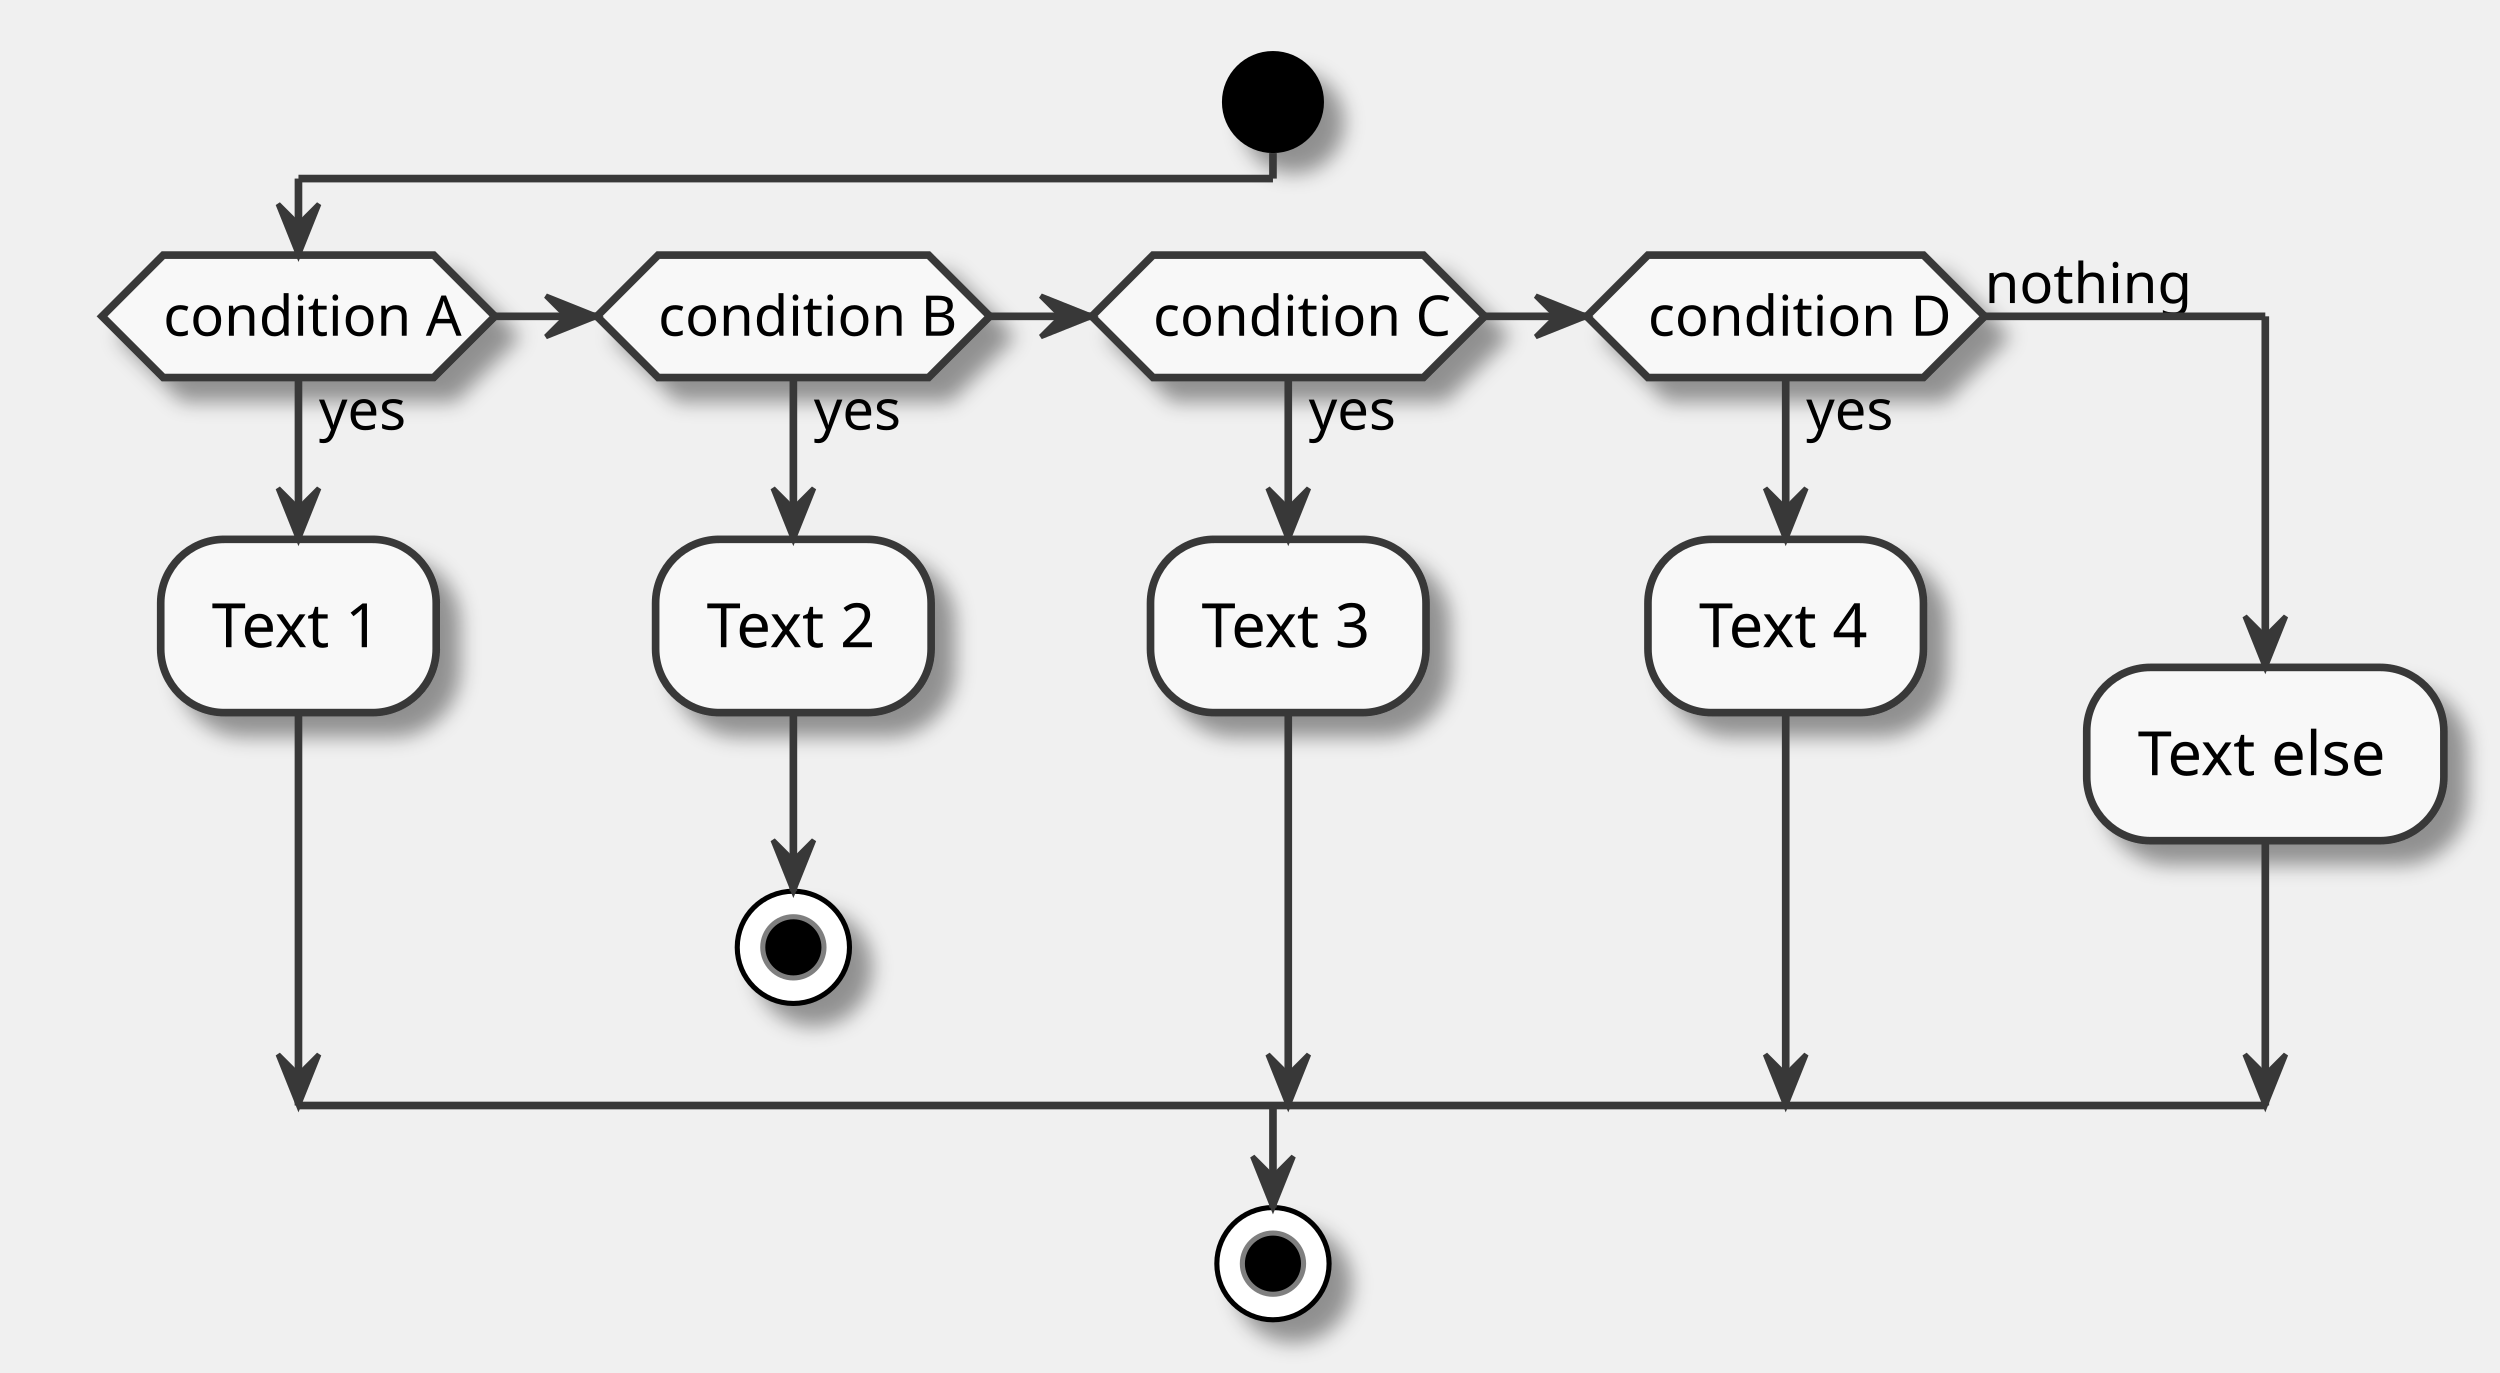
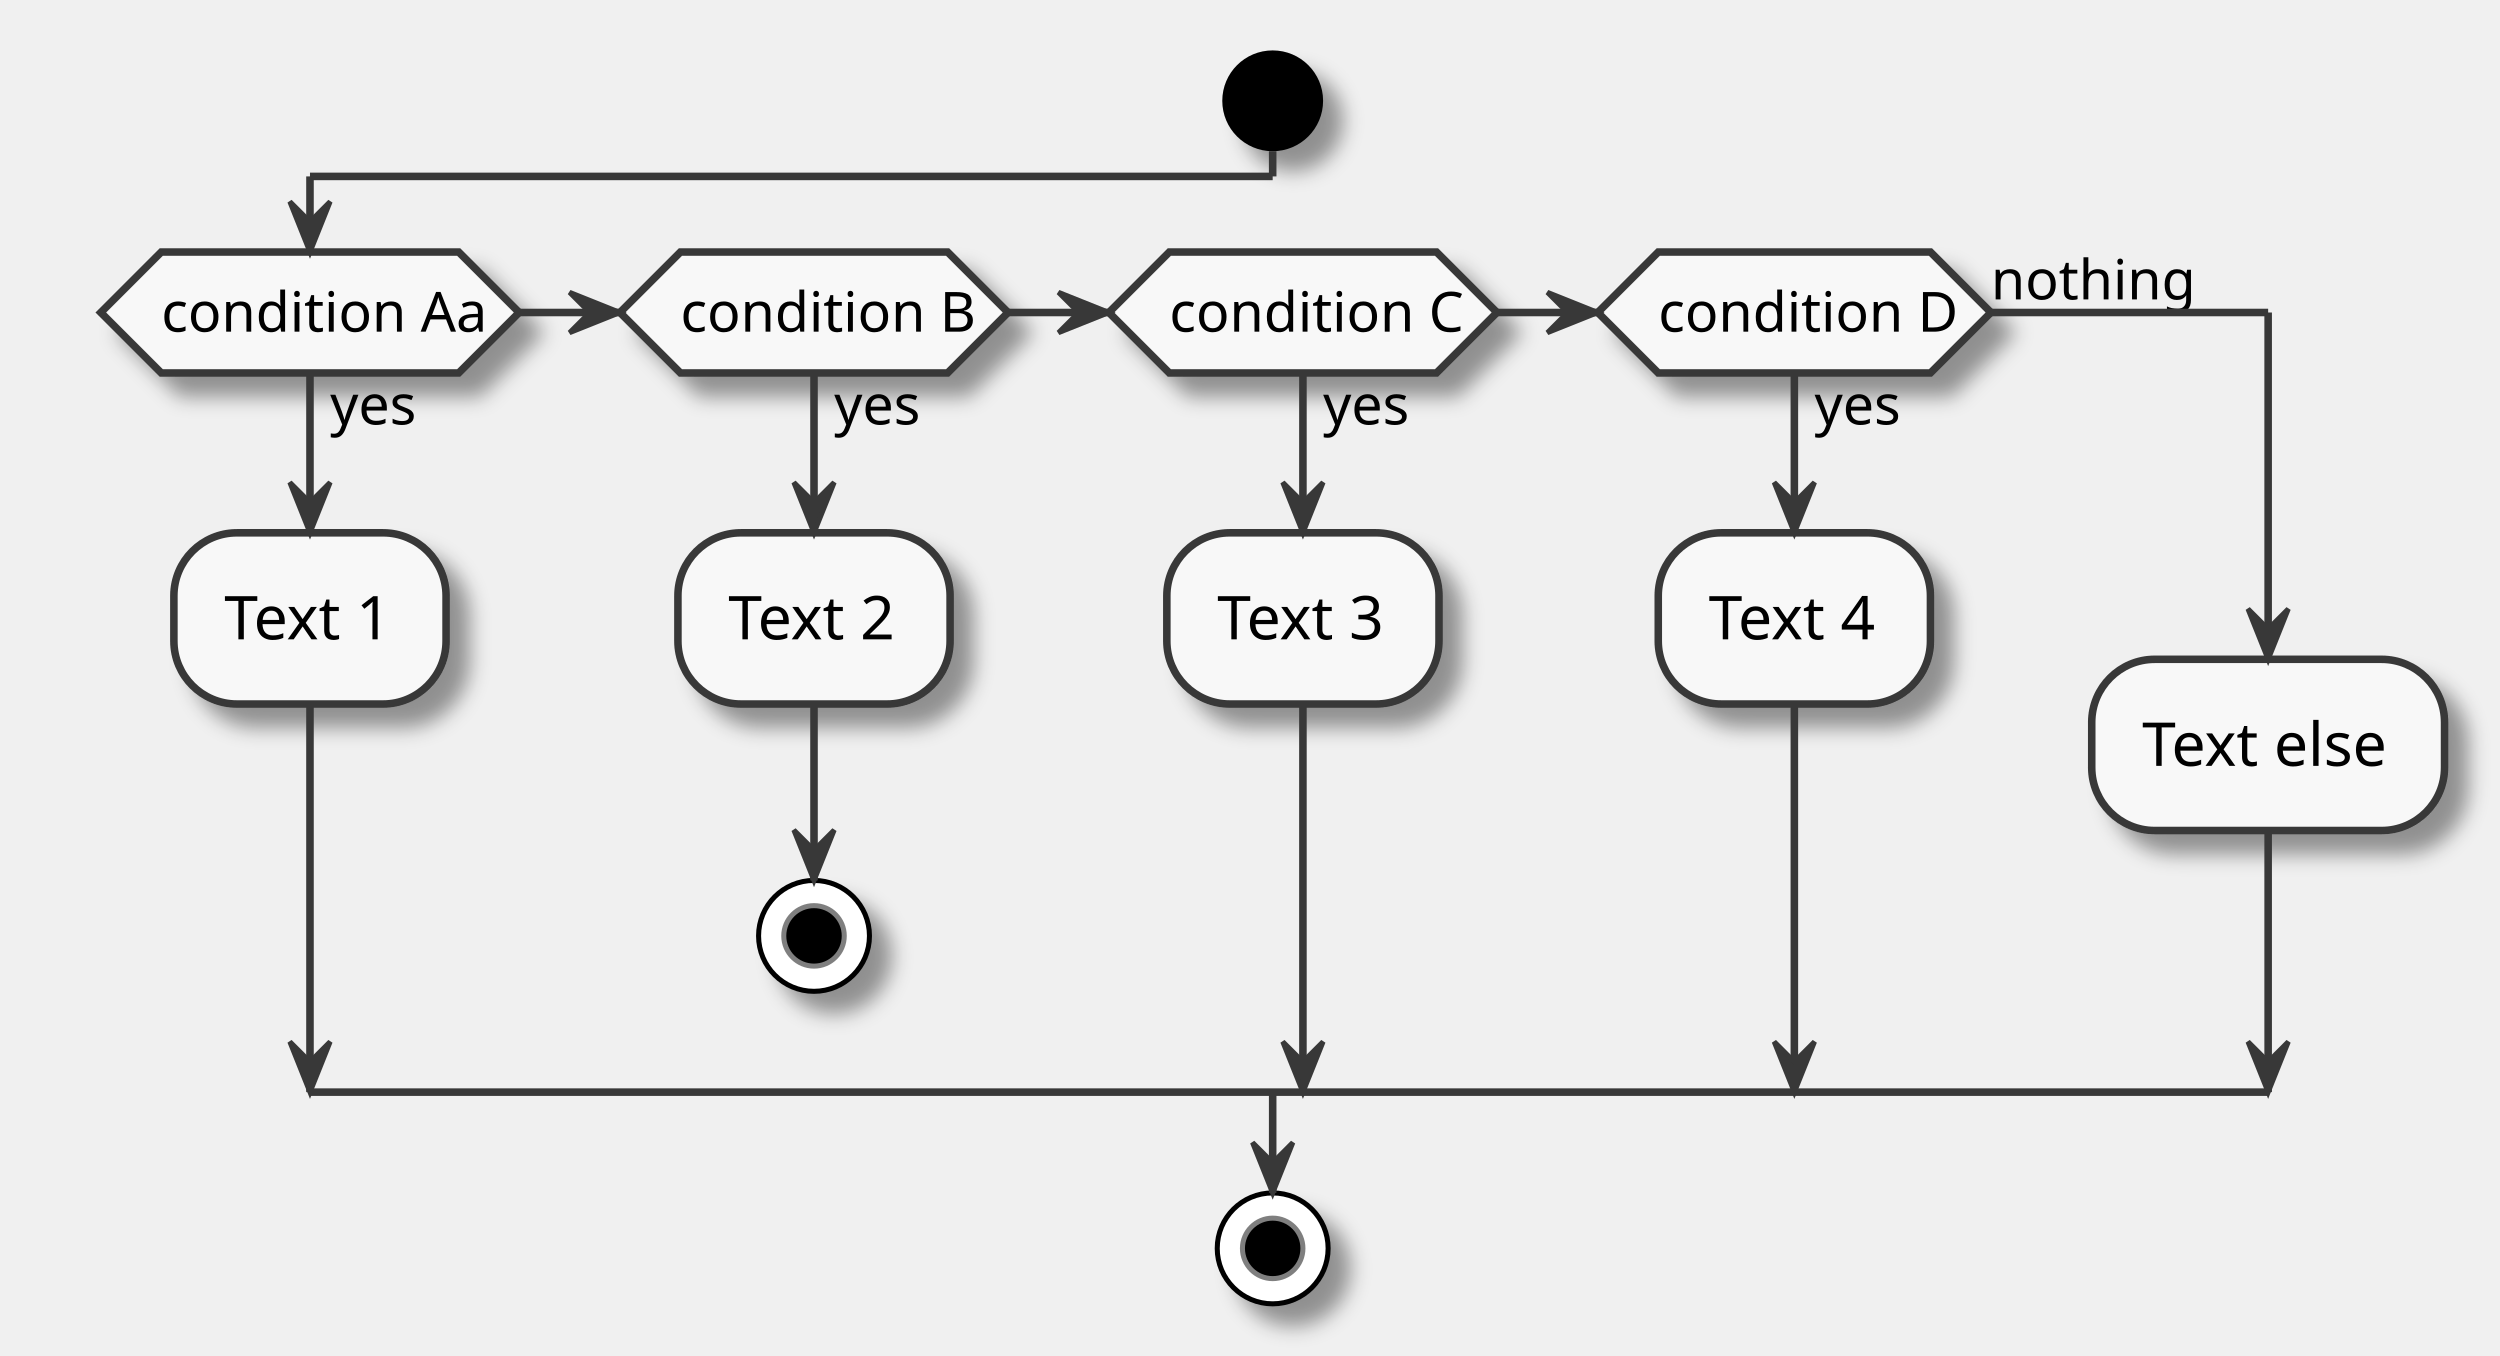
- <svg xmlns="http://www.w3.org/2000/svg" contentScriptType="application/ecmascript" contentStyleType="text/css" height="269px" preserveAspectRatio="none" style="width:490px;height:269px;" version="1.1" viewBox="0 0 490 269" width="490px" zoomAndPan="magnify">
+ <svg xmlns="http://www.w3.org/2000/svg" contentScriptType="application/ecmascript" contentStyleType="text/css" height="269px" preserveAspectRatio="none" style="width:496px;height:269px;" version="1.1" viewBox="0 0 496 269" width="496px" zoomAndPan="magnify">
  <defs>
-     <filter height="300%" id="f1608lzm8nmidi" width="300%" x="-1" y="-1">
+     <filter height="300%" id="fturk7cpfltcn" width="300%" x="-1" y="-1">
      <feGaussianBlur result="blurOut" stdDeviation="2.0" />
      <feColorMatrix in="blurOut" result="blurOut2" type="matrix" values="0 0 0 0 0 0 0 0 0 0 0 0 0 0 0 0 0 0 .4 0" />
      <feOffset dx="4.0" dy="4.0" in="blurOut2" result="blurOut3" />
      <feBlend in="SourceGraphic" in2="blurOut3" mode="normal" />
    </filter>
  </defs>
  <g>
-     <ellipse cx="249.5" cy="20" fill="#000000" filter="url(#f1608lzm8nmidi)" rx="10" ry="10" style="stroke: none; stroke-width: 1.0;" />
-     <polygon fill="#F8F8F8" filter="url(#f1608lzm8nmidi)" points="32,50,85,50,97,62,85,74,32,74,20,62,32,50" style="stroke: #383838; stroke-width: 1.5;" />
-     <text fill="#000000" font-family="sans-serif" font-size="11" lengthAdjust="spacingAndGlyphs" textLength="17" x="62.5" y="84.21">yes</text>
-     <text fill="#000000" font-family="sans-serif" font-size="11" lengthAdjust="spacingAndGlyphs" textLength="53" x="32" y="65.808">condition A</text>
-     <rect fill="#F8F8F8" filter="url(#f1608lzm8nmidi)" height="33.969" rx="12.5" ry="12.5" style="stroke: #383838; stroke-width: 1.5;" width="54" x="31.5" y="105.71" />
-     <text fill="#000000" font-family="sans-serif" font-size="12" lengthAdjust="spacingAndGlyphs" textLength="34" x="41.5" y="126.849">Text 1</text>
-     <polygon fill="#F8F8F8" filter="url(#f1608lzm8nmidi)" points="129,50,182,50,194,62,182,74,129,74,117,62,129,50" style="stroke: #383838; stroke-width: 1.5;" />
-     <text fill="#000000" font-family="sans-serif" font-size="11" lengthAdjust="spacingAndGlyphs" textLength="17" x="159.5" y="84.21">yes</text>
-     <text fill="#000000" font-family="sans-serif" font-size="11" lengthAdjust="spacingAndGlyphs" textLength="53" x="129" y="65.808">condition B</text>
-     <rect fill="#F8F8F8" filter="url(#f1608lzm8nmidi)" height="33.969" rx="12.5" ry="12.5" style="stroke: #383838; stroke-width: 1.5;" width="54" x="128.5" y="105.71" />
-     <text fill="#000000" font-family="sans-serif" font-size="12" lengthAdjust="spacingAndGlyphs" textLength="34" x="138.5" y="126.849">Text 2</text>
-     <ellipse cx="155.5" cy="185.679" fill="#FFFFFF" filter="url(#f1608lzm8nmidi)" rx="11" ry="11" style="stroke: #000000; stroke-width: 1.0;" />
-     <ellipse cx="155.5" cy="185.679" fill="#000000" rx="6" ry="6" style="stroke: #7F7F7F; stroke-width: 1.0;" />
-     <polygon fill="#F8F8F8" filter="url(#f1608lzm8nmidi)" points="226,50,279,50,291,62,279,74,226,74,214,62,226,50" style="stroke: #383838; stroke-width: 1.5;" />
-     <text fill="#000000" font-family="sans-serif" font-size="11" lengthAdjust="spacingAndGlyphs" textLength="17" x="256.5" y="84.21">yes</text>
-     <text fill="#000000" font-family="sans-serif" font-size="11" lengthAdjust="spacingAndGlyphs" textLength="53" x="226" y="65.808">condition C</text>
-     <rect fill="#F8F8F8" filter="url(#f1608lzm8nmidi)" height="33.969" rx="12.5" ry="12.5" style="stroke: #383838; stroke-width: 1.5;" width="54" x="225.5" y="105.71" />
-     <text fill="#000000" font-family="sans-serif" font-size="12" lengthAdjust="spacingAndGlyphs" textLength="34" x="235.5" y="126.849">Text 3</text>
-     <polygon fill="#F8F8F8" filter="url(#f1608lzm8nmidi)" points="323,50,377,50,389,62,377,74,323,74,311,62,323,50" style="stroke: #383838; stroke-width: 1.5;" />
-     <text fill="#000000" font-family="sans-serif" font-size="11" lengthAdjust="spacingAndGlyphs" textLength="17" x="354" y="84.21">yes</text>
-     <text fill="#000000" font-family="sans-serif" font-size="11" lengthAdjust="spacingAndGlyphs" textLength="54" x="323" y="65.808">condition D</text>
-     <text fill="#000000" font-family="sans-serif" font-size="11" lengthAdjust="spacingAndGlyphs" textLength="36" x="389" y="59.406">nothing</text>
-     <rect fill="#F8F8F8" filter="url(#f1608lzm8nmidi)" height="33.969" rx="12.5" ry="12.5" style="stroke: #383838; stroke-width: 1.5;" width="54" x="323" y="105.71" />
-     <text fill="#000000" font-family="sans-serif" font-size="12" lengthAdjust="spacingAndGlyphs" textLength="34" x="333" y="126.849">Text 4</text>
-     <rect fill="#F8F8F8" filter="url(#f1608lzm8nmidi)" height="33.969" rx="12.5" ry="12.5" style="stroke: #383838; stroke-width: 1.5;" width="70" x="409" y="130.808" />
-     <text fill="#000000" font-family="sans-serif" font-size="12" lengthAdjust="spacingAndGlyphs" textLength="50" x="419" y="151.947">Text else</text>
-     <ellipse cx="249.5" cy="247.679" fill="#FFFFFF" filter="url(#f1608lzm8nmidi)" rx="11" ry="11" style="stroke: #000000; stroke-width: 1.0;" />
-     <ellipse cx="249.5" cy="247.679" fill="#000000" rx="6" ry="6" style="stroke: #7F7F7F; stroke-width: 1.0;" />
-     <line style="stroke: #383838; stroke-width: 1.5;" x1="155.5" x2="155.5" y1="139.679" y2="174.679" />
-     <polygon fill="#383838" points="151.5,164.679,155.5,174.679,159.5,164.679,155.5,168.679" style="stroke: #383838; stroke-width: 1.0;" />
-     <line style="stroke: #383838; stroke-width: 1.5;" x1="58.5" x2="58.5" y1="74" y2="105.71" />
-     <polygon fill="#383838" points="54.5,95.71,58.5,105.71,62.5,95.71,58.5,99.71" style="stroke: #383838; stroke-width: 1.0;" />
-     <line style="stroke: #383838; stroke-width: 1.5;" x1="58.5" x2="58.5" y1="139.679" y2="216.679" />
-     <polygon fill="#383838" points="54.5,206.679,58.5,216.679,62.5,206.679,58.5,210.679" style="stroke: #383838; stroke-width: 1.0;" />
-     <line style="stroke: #383838; stroke-width: 1.5;" x1="155.5" x2="155.5" y1="74" y2="105.71" />
-     <polygon fill="#383838" points="151.5,95.71,155.5,105.71,159.5,95.71,155.5,99.71" style="stroke: #383838; stroke-width: 1.0;" />
-     <line style="stroke: #383838; stroke-width: 1.5;" x1="252.5" x2="252.5" y1="74" y2="105.71" />
-     <polygon fill="#383838" points="248.5,95.71,252.5,105.71,256.5,95.71,252.5,99.71" style="stroke: #383838; stroke-width: 1.0;" />
-     <line style="stroke: #383838; stroke-width: 1.5;" x1="252.5" x2="252.5" y1="139.679" y2="216.679" />
-     <polygon fill="#383838" points="248.5,206.679,252.5,216.679,256.5,206.679,252.5,210.679" style="stroke: #383838; stroke-width: 1.0;" />
-     <line style="stroke: #383838; stroke-width: 1.5;" x1="350" x2="350" y1="74" y2="105.71" />
-     <polygon fill="#383838" points="346,95.71,350,105.71,354,95.71,350,99.71" style="stroke: #383838; stroke-width: 1.0;" />
-     <line style="stroke: #383838; stroke-width: 1.5;" x1="350" x2="350" y1="139.679" y2="216.679" />
-     <polygon fill="#383838" points="346,206.679,350,216.679,354,206.679,350,210.679" style="stroke: #383838; stroke-width: 1.0;" />
-     <line style="stroke: #383838; stroke-width: 1.5;" x1="97" x2="117" y1="62" y2="62" />
-     <polygon fill="#383838" points="107,58,117,62,107,66,111,62" style="stroke: #383838; stroke-width: 1.0;" />
-     <line style="stroke: #383838; stroke-width: 1.5;" x1="194" x2="214" y1="62" y2="62" />
-     <polygon fill="#383838" points="204,58,214,62,204,66,208,62" style="stroke: #383838; stroke-width: 1.0;" />
-     <line style="stroke: #383838; stroke-width: 1.5;" x1="291" x2="311" y1="62" y2="62" />
-     <polygon fill="#383838" points="301,58,311,62,301,66,305,62" style="stroke: #383838; stroke-width: 1.0;" />
-     <line style="stroke: #383838; stroke-width: 1.5;" x1="249.5" x2="249.5" y1="30" y2="35" />
-     <line style="stroke: #383838; stroke-width: 1.5;" x1="249.5" x2="58.5" y1="35" y2="35" />
-     <line style="stroke: #383838; stroke-width: 1.5;" x1="58.5" x2="58.5" y1="35" y2="50" />
-     <polygon fill="#383838" points="54.5,40,58.5,50,62.5,40,58.5,44" style="stroke: #383838; stroke-width: 1.0;" />
-     <line style="stroke: #383838; stroke-width: 1.5;" x1="389" x2="444" y1="62" y2="62" />
-     <line style="stroke: #383838; stroke-width: 1.5;" x1="444" x2="444" y1="62" y2="130.808" />
-     <polygon fill="#383838" points="440,120.808,444,130.808,448,120.808,444,124.808" style="stroke: #383838; stroke-width: 1.0;" />
-     <line style="stroke: #383838; stroke-width: 1.5;" x1="444" x2="444" y1="164.777" y2="216.679" />
-     <polygon fill="#383838" points="440,206.679,444,216.679,448,206.679,444,210.679" style="stroke: #383838; stroke-width: 1.0;" />
-     <line style="stroke: #383838; stroke-width: 1.5;" x1="58.5" x2="444" y1="216.679" y2="216.679" />
-     <line style="stroke: #383838; stroke-width: 1.5;" x1="249.5" x2="249.5" y1="216.679" y2="236.679" />
-     <polygon fill="#383838" points="245.5,226.679,249.5,236.679,253.5,226.679,249.5,230.679" style="stroke: #383838; stroke-width: 1.0;" />
+     <ellipse cx="252.5" cy="20" fill="#000000" filter="url(#fturk7cpfltcn)" rx="10" ry="10" style="stroke: none; stroke-width: 1.0;" />
+     <polygon fill="#F8F8F8" filter="url(#fturk7cpfltcn)" points="32,50,91,50,103,62,91,74,32,74,20,62,32,50" style="stroke: #383838; stroke-width: 1.5;" />
+     <text fill="#000000" font-family="sans-serif" font-size="11" lengthAdjust="spacingAndGlyphs" textLength="17" x="65.5" y="84.21">yes</text>
+     <text fill="#000000" font-family="sans-serif" font-size="11" lengthAdjust="spacingAndGlyphs" textLength="59" x="32" y="65.808">condition Aa</text>
+     <rect fill="#F8F8F8" filter="url(#fturk7cpfltcn)" height="33.969" rx="12.5" ry="12.5" style="stroke: #383838; stroke-width: 1.5;" width="54" x="34.5" y="105.71" />
+     <text fill="#000000" font-family="sans-serif" font-size="12" lengthAdjust="spacingAndGlyphs" textLength="34" x="44.5" y="126.849">Text 1</text>
+     <polygon fill="#F8F8F8" filter="url(#fturk7cpfltcn)" points="135,50,188,50,200,62,188,74,135,74,123,62,135,50" style="stroke: #383838; stroke-width: 1.5;" />
+     <text fill="#000000" font-family="sans-serif" font-size="11" lengthAdjust="spacingAndGlyphs" textLength="17" x="165.5" y="84.21">yes</text>
+     <text fill="#000000" font-family="sans-serif" font-size="11" lengthAdjust="spacingAndGlyphs" textLength="53" x="135" y="65.808">condition B</text>
+     <rect fill="#F8F8F8" filter="url(#fturk7cpfltcn)" height="33.969" rx="12.5" ry="12.5" style="stroke: #383838; stroke-width: 1.5;" width="54" x="134.5" y="105.71" />
+     <text fill="#000000" font-family="sans-serif" font-size="12" lengthAdjust="spacingAndGlyphs" textLength="34" x="144.5" y="126.849">Text 2</text>
+     <ellipse cx="161.5" cy="185.679" fill="#FFFFFF" filter="url(#fturk7cpfltcn)" rx="11" ry="11" style="stroke: #000000; stroke-width: 1.0;" />
+     <ellipse cx="161.5" cy="185.679" fill="#000000" rx="6" ry="6" style="stroke: #7F7F7F; stroke-width: 1.0;" />
+     <polygon fill="#F8F8F8" filter="url(#fturk7cpfltcn)" points="232,50,285,50,297,62,285,74,232,74,220,62,232,50" style="stroke: #383838; stroke-width: 1.5;" />
+     <text fill="#000000" font-family="sans-serif" font-size="11" lengthAdjust="spacingAndGlyphs" textLength="17" x="262.5" y="84.21">yes</text>
+     <text fill="#000000" font-family="sans-serif" font-size="11" lengthAdjust="spacingAndGlyphs" textLength="53" x="232" y="65.808">condition C</text>
+     <rect fill="#F8F8F8" filter="url(#fturk7cpfltcn)" height="33.969" rx="12.5" ry="12.5" style="stroke: #383838; stroke-width: 1.5;" width="54" x="231.5" y="105.71" />
+     <text fill="#000000" font-family="sans-serif" font-size="12" lengthAdjust="spacingAndGlyphs" textLength="34" x="241.5" y="126.849">Text 3</text>
+     <polygon fill="#F8F8F8" filter="url(#fturk7cpfltcn)" points="329,50,383,50,395,62,383,74,329,74,317,62,329,50" style="stroke: #383838; stroke-width: 1.5;" />
+     <text fill="#000000" font-family="sans-serif" font-size="11" lengthAdjust="spacingAndGlyphs" textLength="17" x="360" y="84.21">yes</text>
+     <text fill="#000000" font-family="sans-serif" font-size="11" lengthAdjust="spacingAndGlyphs" textLength="54" x="329" y="65.808">condition D</text>
+     <text fill="#000000" font-family="sans-serif" font-size="11" lengthAdjust="spacingAndGlyphs" textLength="36" x="395" y="59.406">nothing</text>
+     <rect fill="#F8F8F8" filter="url(#fturk7cpfltcn)" height="33.969" rx="12.5" ry="12.5" style="stroke: #383838; stroke-width: 1.5;" width="54" x="329" y="105.71" />
+     <text fill="#000000" font-family="sans-serif" font-size="12" lengthAdjust="spacingAndGlyphs" textLength="34" x="339" y="126.849">Text 4</text>
+     <rect fill="#F8F8F8" filter="url(#fturk7cpfltcn)" height="33.969" rx="12.5" ry="12.5" style="stroke: #383838; stroke-width: 1.5;" width="70" x="415" y="130.808" />
+     <text fill="#000000" font-family="sans-serif" font-size="12" lengthAdjust="spacingAndGlyphs" textLength="50" x="425" y="151.947">Text else</text>
+     <ellipse cx="252.5" cy="247.679" fill="#FFFFFF" filter="url(#fturk7cpfltcn)" rx="11" ry="11" style="stroke: #000000; stroke-width: 1.0;" />
+     <ellipse cx="252.5" cy="247.679" fill="#000000" rx="6" ry="6" style="stroke: #7F7F7F; stroke-width: 1.0;" />
+     <line style="stroke: #383838; stroke-width: 1.5;" x1="161.5" x2="161.5" y1="139.679" y2="174.679" />
+     <polygon fill="#383838" points="157.5,164.679,161.5,174.679,165.5,164.679,161.5,168.679" style="stroke: #383838; stroke-width: 1.0;" />
+     <line style="stroke: #383838; stroke-width: 1.5;" x1="61.5" x2="61.5" y1="74" y2="105.71" />
+     <polygon fill="#383838" points="57.5,95.71,61.5,105.71,65.5,95.71,61.5,99.71" style="stroke: #383838; stroke-width: 1.0;" />
+     <line style="stroke: #383838; stroke-width: 1.5;" x1="61.5" x2="61.5" y1="139.679" y2="216.679" />
+     <polygon fill="#383838" points="57.5,206.679,61.5,216.679,65.5,206.679,61.5,210.679" style="stroke: #383838; stroke-width: 1.0;" />
+     <line style="stroke: #383838; stroke-width: 1.5;" x1="161.5" x2="161.5" y1="74" y2="105.71" />
+     <polygon fill="#383838" points="157.5,95.71,161.5,105.71,165.5,95.71,161.5,99.71" style="stroke: #383838; stroke-width: 1.0;" />
+     <line style="stroke: #383838; stroke-width: 1.5;" x1="258.5" x2="258.5" y1="74" y2="105.71" />
+     <polygon fill="#383838" points="254.5,95.71,258.5,105.71,262.5,95.71,258.5,99.71" style="stroke: #383838; stroke-width: 1.0;" />
+     <line style="stroke: #383838; stroke-width: 1.5;" x1="258.5" x2="258.5" y1="139.679" y2="216.679" />
+     <polygon fill="#383838" points="254.5,206.679,258.5,216.679,262.5,206.679,258.5,210.679" style="stroke: #383838; stroke-width: 1.0;" />
+     <line style="stroke: #383838; stroke-width: 1.5;" x1="356" x2="356" y1="74" y2="105.71" />
+     <polygon fill="#383838" points="352,95.71,356,105.71,360,95.71,356,99.71" style="stroke: #383838; stroke-width: 1.0;" />
+     <line style="stroke: #383838; stroke-width: 1.5;" x1="356" x2="356" y1="139.679" y2="216.679" />
+     <polygon fill="#383838" points="352,206.679,356,216.679,360,206.679,356,210.679" style="stroke: #383838; stroke-width: 1.0;" />
+     <line style="stroke: #383838; stroke-width: 1.5;" x1="103" x2="123" y1="62" y2="62" />
+     <polygon fill="#383838" points="113,58,123,62,113,66,117,62" style="stroke: #383838; stroke-width: 1.0;" />
+     <line style="stroke: #383838; stroke-width: 1.5;" x1="200" x2="220" y1="62" y2="62" />
+     <polygon fill="#383838" points="210,58,220,62,210,66,214,62" style="stroke: #383838; stroke-width: 1.0;" />
+     <line style="stroke: #383838; stroke-width: 1.5;" x1="297" x2="317" y1="62" y2="62" />
+     <polygon fill="#383838" points="307,58,317,62,307,66,311,62" style="stroke: #383838; stroke-width: 1.0;" />
+     <line style="stroke: #383838; stroke-width: 1.5;" x1="252.5" x2="252.5" y1="30" y2="35" />
+     <line style="stroke: #383838; stroke-width: 1.5;" x1="252.5" x2="61.5" y1="35" y2="35" />
+     <line style="stroke: #383838; stroke-width: 1.5;" x1="61.5" x2="61.5" y1="35" y2="50" />
+     <polygon fill="#383838" points="57.5,40,61.5,50,65.5,40,61.5,44" style="stroke: #383838; stroke-width: 1.0;" />
+     <line style="stroke: #383838; stroke-width: 1.5;" x1="395" x2="450" y1="62" y2="62" />
+     <line style="stroke: #383838; stroke-width: 1.5;" x1="450" x2="450" y1="62" y2="130.808" />
+     <polygon fill="#383838" points="446,120.808,450,130.808,454,120.808,450,124.808" style="stroke: #383838; stroke-width: 1.0;" />
+     <line style="stroke: #383838; stroke-width: 1.5;" x1="450" x2="450" y1="164.777" y2="216.679" />
+     <polygon fill="#383838" points="446,206.679,450,216.679,454,206.679,450,210.679" style="stroke: #383838; stroke-width: 1.0;" />
+     <line style="stroke: #383838; stroke-width: 1.5;" x1="61.5" x2="450" y1="216.679" y2="216.679" />
+     <line style="stroke: #383838; stroke-width: 1.5;" x1="252.5" x2="252.5" y1="216.679" y2="236.679" />
+     <polygon fill="#383838" points="248.5,226.679,252.5,236.679,256.5,226.679,252.5,230.679" style="stroke: #383838; stroke-width: 1.0;" />
  </g>
</svg>
